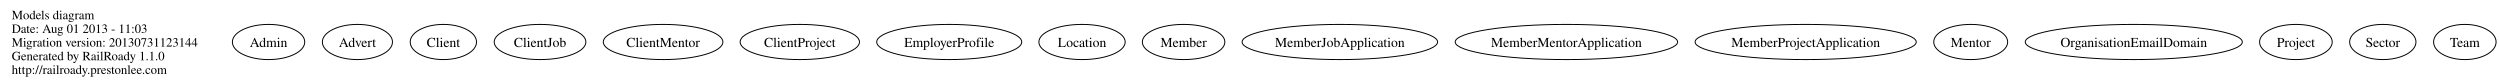
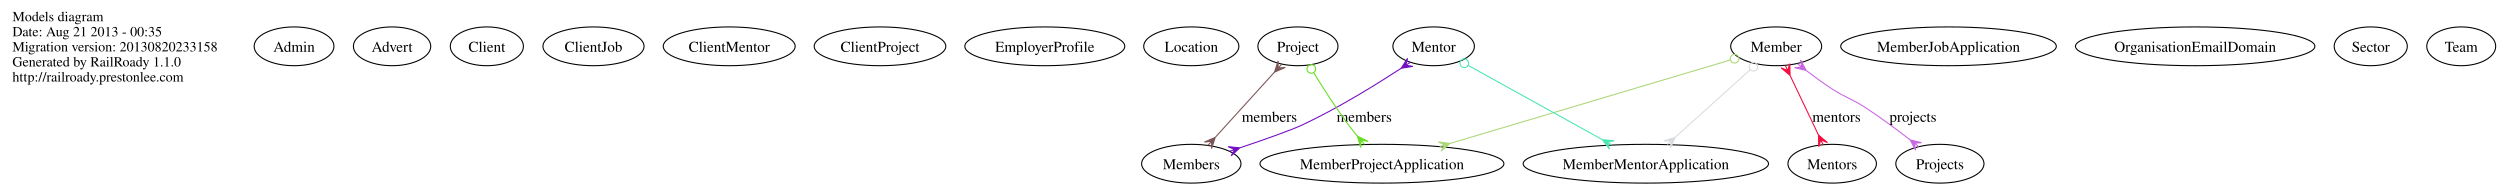
- <svg xmlns="http://www.w3.org/2000/svg" width="2560pt" height="86pt" viewBox="0.00 0.00 2560.00 86.00">
-   <g id="graph1" class="graph" transform="scale(1 1) rotate(0) translate(4 82)">
-     <polygon fill="white" stroke="white" points="-4,5 -4,-82 2557,-82 2557,5 -4,5" />
+ <svg xmlns="http://www.w3.org/2000/svg" width="2321pt" height="174pt" viewBox="0.00 0.00 2321.00 174.00">
+   <g id="graph1" class="graph" transform="scale(1 1) rotate(0) translate(4 170)">
+     <polygon fill="white" stroke="white" points="-4,5 -4,-170 2318,-170 2318,5 -4,5" />
    <g id="node1" class="node">
-       <text text-anchor="start" x="8" y="-62.3" font-family="Times,serif" font-size="13.00">Models diagram</text>
-       <text text-anchor="start" x="8" y="-48.3" font-family="Times,serif" font-size="13.00">Date: Aug 01 2013 - 11:03</text>
-       <text text-anchor="start" x="8" y="-34.3" font-family="Times,serif" font-size="13.00">Migration version: 20130731123144</text>
-       <text text-anchor="start" x="8" y="-20.3" font-family="Times,serif" font-size="13.00">Generated by RailRoady 1.1.0</text>
-       <text text-anchor="start" x="8" y="-6.3" font-family="Times,serif" font-size="13.00">http://railroady.prestonlee.com</text>
+       <text text-anchor="start" x="7.5" y="-150.3" font-family="Times,serif" font-size="13.00">Models diagram</text>
+       <text text-anchor="start" x="7.5" y="-136.3" font-family="Times,serif" font-size="13.00">Date: Aug 21 2013 - 00:35</text>
+       <text text-anchor="start" x="7.5" y="-122.3" font-family="Times,serif" font-size="13.00">Migration version: 20130820233158</text>
+       <text text-anchor="start" x="7.5" y="-108.3" font-family="Times,serif" font-size="13.00">Generated by RailRoady 1.1.0</text>
+       <text text-anchor="start" x="7.5" y="-94.3" font-family="Times,serif" font-size="13.00">http://railroady.prestonlee.com</text>
    </g>
    <g id="node2" class="node">
-       <ellipse fill="none" stroke="black" cx="271" cy="-39" rx="37.047" ry="18" />
-       <text text-anchor="middle" x="271" y="-33.9" font-family="Times,serif" font-size="14.00">Admin</text>
+       <ellipse fill="none" stroke="black" cx="269" cy="-127" rx="37.047" ry="18" />
+       <text text-anchor="middle" x="269" y="-121.9" font-family="Times,serif" font-size="14.00">Admin</text>
    </g>
    <g id="node3" class="node">
-       <ellipse fill="none" stroke="black" cx="362" cy="-39" rx="35.898" ry="18" />
-       <text text-anchor="middle" x="362" y="-33.9" font-family="Times,serif" font-size="14.00">Advert</text>
+       <ellipse fill="none" stroke="black" cx="360" cy="-127" rx="35.898" ry="18" />
+       <text text-anchor="middle" x="360" y="-121.9" font-family="Times,serif" font-size="14.00">Advert</text>
    </g>
    <g id="node4" class="node">
-       <ellipse fill="none" stroke="black" cx="450" cy="-39" rx="33.948" ry="18" />
-       <text text-anchor="middle" x="450" y="-33.9" font-family="Times,serif" font-size="14.00">Client</text>
+       <ellipse fill="none" stroke="black" cx="448" cy="-127" rx="33.948" ry="18" />
+       <text text-anchor="middle" x="448" y="-121.9" font-family="Times,serif" font-size="14.00">Client</text>
    </g>
    <g id="node5" class="node">
-       <ellipse fill="none" stroke="black" cx="549" cy="-39" rx="46.946" ry="18" />
-       <text text-anchor="middle" x="549" y="-33.9" font-family="Times,serif" font-size="14.00">ClientJob</text>
+       <ellipse fill="none" stroke="black" cx="547" cy="-127" rx="46.946" ry="18" />
+       <text text-anchor="middle" x="547" y="-121.9" font-family="Times,serif" font-size="14.00">ClientJob</text>
    </g>
    <g id="node6" class="node">
-       <ellipse fill="none" stroke="black" cx="675" cy="-39" rx="61.242" ry="18" />
-       <text text-anchor="middle" x="675" y="-33.9" font-family="Times,serif" font-size="14.00">ClientMentor</text>
+       <ellipse fill="none" stroke="black" cx="673" cy="-127" rx="61.242" ry="18" />
+       <text text-anchor="middle" x="673" y="-121.9" font-family="Times,serif" font-size="14.00">ClientMentor</text>
    </g>
    <g id="node7" class="node">
-       <ellipse fill="none" stroke="black" cx="815" cy="-39" rx="61.095" ry="18" />
-       <text text-anchor="middle" x="815" y="-33.9" font-family="Times,serif" font-size="14.00">ClientProject</text>
+       <ellipse fill="none" stroke="black" cx="813" cy="-127" rx="61.095" ry="18" />
+       <text text-anchor="middle" x="813" y="-121.9" font-family="Times,serif" font-size="14.00">ClientProject</text>
    </g>
    <g id="node8" class="node">
-       <ellipse fill="none" stroke="black" cx="968" cy="-39" rx="74.242" ry="18" />
-       <text text-anchor="middle" x="968" y="-33.9" font-family="Times,serif" font-size="14.00">EmployerProfile</text>
+       <ellipse fill="none" stroke="black" cx="966" cy="-127" rx="74.242" ry="18" />
+       <text text-anchor="middle" x="966" y="-121.9" font-family="Times,serif" font-size="14.00">EmployerProfile</text>
    </g>
    <g id="node9" class="node">
-       <ellipse fill="none" stroke="black" cx="1104" cy="-39" rx="44.196" ry="18" />
-       <text text-anchor="middle" x="1104" y="-33.9" font-family="Times,serif" font-size="14.00">Location</text>
+       <ellipse fill="none" stroke="black" cx="1102" cy="-127" rx="44.196" ry="18" />
+       <text text-anchor="middle" x="1102" y="-121.9" font-family="Times,serif" font-size="14.00">Location</text>
    </g>
    <g id="node10" class="node">
-       <ellipse fill="none" stroke="black" cx="1208" cy="-39" rx="42.246" ry="18" />
-       <text text-anchor="middle" x="1208" y="-33.9" font-family="Times,serif" font-size="14.00">Member</text>
+       <ellipse fill="none" stroke="black" cx="1645" cy="-127" rx="42.246" ry="18" />
+       <text text-anchor="middle" x="1645" y="-121.9" font-family="Times,serif" font-size="14.00">Member</text>
+     </g>
+     <g id="node12" class="node">
+       <ellipse fill="none" stroke="black" cx="1524" cy="-18" rx="113.89" ry="18" />
+       <text text-anchor="middle" x="1524" y="-12.9" font-family="Times,serif" font-size="14.00">MemberMentorApplication</text>
+     </g>
+     <g id="edge2" class="edge">
+       <path fill="none" stroke="#d9dcdf" d="M1620.82,-105.216C1600.79,-87.173 1572.33,-61.536 1551.45,-42.727" />
+       <ellipse fill="none" stroke="#d9dcdf" cx="1623.91" cy="-108.004" rx="4" ry="4" />
+       <polygon fill="#d9dcdf" stroke="#d9dcdf" points="1551.28,-42.575 1546.86,-32.538 1547.57,-39.228 1543.85,-35.882 1543.85,-35.882 1543.85,-35.882 1547.57,-39.228 1540.84,-39.225 1551.28,-42.575 1551.28,-42.575" />
+     </g>
+     <g id="node13" class="node">
+       <ellipse fill="none" stroke="black" cx="1279" cy="-18" rx="113.239" ry="18" />
+       <text text-anchor="middle" x="1279" y="-12.9" font-family="Times,serif" font-size="14.00">MemberProjectApplication</text>
+     </g>
+     <g id="edge6" class="edge">
+       <path fill="none" stroke="#abd779" d="M1602.39,-114.311C1538.33,-95.231 1416.78,-59.032 1342.31,-36.856" />
+       <ellipse fill="none" stroke="#abd779" cx="1606.4" cy="-115.506" rx="4" ry="4" />
+       <polygon fill="#abd779" stroke="#abd779" points="1342.16,-36.811 1333.86,-29.644 1337.37,-35.384 1332.58,-33.957 1332.58,-33.957 1332.58,-33.957 1337.37,-35.384 1331.3,-38.27 1342.16,-36.811 1342.16,-36.811" />
+     </g>
+     <g id="node21" class="node">
+       <ellipse fill="none" stroke="black" cx="1697" cy="-18" rx="41.095" ry="18" />
+       <text text-anchor="middle" x="1697" y="-12.9" font-family="Times,serif" font-size="14.00">Mentors</text>
+     </g>
+     <g id="edge4" class="edge">
+       <path fill="none" stroke="#f40d3f" d="M1658,-99.757C1666,-82.989 1676.21,-61.585 1684.17,-44.884" />
+       <polygon fill="#f40d3f" stroke="#f40d3f" points="1657.89,-99.975 1649.53,-107.063 1655.74,-104.488 1653.59,-109.001 1653.59,-109.001 1653.59,-109.001 1655.74,-104.488 1657.65,-110.938 1657.89,-99.975 1657.89,-99.975" />
+       <polygon fill="#f40d3f" stroke="#f40d3f" points="1684.27,-44.69 1692.63,-37.602 1686.42,-40.177 1688.57,-35.664 1688.57,-35.664 1688.57,-35.664 1686.42,-40.177 1684.51,-33.727 1684.27,-44.69 1684.27,-44.69" />
+       <text text-anchor="middle" x="1701" y="-56.9" font-family="Times,serif" font-size="14.00">mentors</text>
+     </g>
+     <g id="node24" class="node">
+       <ellipse fill="none" stroke="black" cx="1797" cy="-18" rx="40.946" ry="18" />
+       <text text-anchor="middle" x="1797" y="-12.9" font-family="Times,serif" font-size="14.00">Projects</text>
+     </g>
+     <g id="edge8" class="edge">
+       <path fill="none" stroke="#c967e3" d="M1673.09,-104.398C1680.4,-98.829 1688.37,-93.025 1696,-88 1709.63,-79.022 1714.34,-78.93 1728,-70 1741.97,-60.862 1756.84,-49.84 1769.18,-40.299" />
+       <polygon fill="#c967e3" stroke="#c967e3" points="1672.78,-104.642 1662.12,-107.21 1668.83,-107.705 1664.87,-110.767 1664.87,-110.767 1664.87,-110.767 1668.83,-107.705 1667.63,-114.324 1672.78,-104.642 1672.78,-104.642" />
+       <polygon fill="#c967e3" stroke="#c967e3" points="1769.4,-40.128 1780.05,-37.518 1773.34,-37.05 1777.28,-33.972 1777.28,-33.972 1777.28,-33.972 1773.34,-37.05 1774.51,-30.426 1769.4,-40.128 1769.4,-40.128" />
+       <text text-anchor="middle" x="1772" y="-56.9" font-family="Times,serif" font-size="14.00">projects</text>
    </g>
    <g id="node11" class="node">
-       <ellipse fill="none" stroke="black" cx="1368" cy="-39" rx="100.091" ry="18" />
-       <text text-anchor="middle" x="1368" y="-33.9" font-family="Times,serif" font-size="14.00">MemberJobApplication</text>
-     </g>
-     <g id="node12" class="node">
-       <ellipse fill="none" stroke="black" cx="1600" cy="-39" rx="113.89" ry="18" />
-       <text text-anchor="middle" x="1600" y="-33.9" font-family="Times,serif" font-size="14.00">MemberMentorApplication</text>
-     </g>
-     <g id="node13" class="node">
-       <ellipse fill="none" stroke="black" cx="1845" cy="-39" rx="113.239" ry="18" />
-       <text text-anchor="middle" x="1845" y="-33.9" font-family="Times,serif" font-size="14.00">MemberProjectApplication</text>
+       <ellipse fill="none" stroke="black" cx="1805" cy="-127" rx="100.091" ry="18" />
+       <text text-anchor="middle" x="1805" y="-121.9" font-family="Times,serif" font-size="14.00">MemberJobApplication</text>
    </g>
    <g id="node14" class="node">
-       <ellipse fill="none" stroke="black" cx="2014" cy="-39" rx="37.849" ry="18" />
-       <text text-anchor="middle" x="2014" y="-33.9" font-family="Times,serif" font-size="14.00">Mentor</text>
+       <ellipse fill="none" stroke="black" cx="1327" cy="-127" rx="37.849" ry="18" />
+       <text text-anchor="middle" x="1327" y="-121.9" font-family="Times,serif" font-size="14.00">Mentor</text>
+     </g>
+     <g id="edge10" class="edge">
+       <path fill="none" stroke="#4be6b0" d="M1358.99,-109.303C1392.9,-90.535 1446.57,-60.84 1483.44,-40.442" />
+       <ellipse fill="none" stroke="#4be6b0" cx="1355.45" cy="-111.259" rx="4" ry="4" />
+       <polygon fill="#4be6b0" stroke="#4be6b0" points="1483.68,-40.31 1494.61,-39.406 1488.05,-37.889 1492.43,-35.468 1492.43,-35.468 1492.43,-35.468 1488.05,-37.889 1490.25,-31.531 1483.68,-40.31 1483.68,-40.31" />
+     </g>
+     <g id="node27" class="node">
+       <ellipse fill="none" stroke="black" cx="1102" cy="-18" rx="46.146" ry="18" />
+       <text text-anchor="middle" x="1102" y="-12.9" font-family="Times,serif" font-size="14.00">Members</text>
+     </g>
+     <g id="edge12" class="edge">
+       <path fill="none" stroke="#730dc2" d="M1296.89,-106.63C1272.76,-90.889 1237.65,-69.282 1205,-54 1194.35,-49.017 1169.81,-40.402 1147.36,-32.849" />
+       <polygon fill="#730dc2" stroke="#730dc2" points="1296.91,-106.641 1302.79,-115.899 1301.09,-109.391 1305.26,-112.141 1305.26,-112.141 1305.26,-112.141 1301.09,-109.391 1307.74,-108.382 1296.91,-106.641 1296.91,-106.641" />
+       <polygon fill="#730dc2" stroke="#730dc2" points="1147.06,-32.75 1139,-25.313 1142.32,-31.166 1137.58,-29.581 1137.58,-29.581 1137.58,-29.581 1142.32,-31.166 1136.15,-33.849 1147.06,-32.75 1147.06,-32.75" />
+       <text text-anchor="middle" x="1262.5" y="-56.9" font-family="Times,serif" font-size="14.00">members</text>
    </g>
    <g id="node15" class="node">
-       <ellipse fill="none" stroke="black" cx="2181" cy="-39" rx="111.14" ry="18" />
-       <text text-anchor="middle" x="2181" y="-33.9" font-family="Times,serif" font-size="14.00">OrganisationEmailDomain</text>
+       <ellipse fill="none" stroke="black" cx="2034" cy="-127" rx="111.14" ry="18" />
+       <text text-anchor="middle" x="2034" y="-121.9" font-family="Times,serif" font-size="14.00">OrganisationEmailDomain</text>
    </g>
    <g id="node16" class="node">
-       <ellipse fill="none" stroke="black" cx="2347" cy="-39" rx="37.194" ry="18" />
-       <text text-anchor="middle" x="2347" y="-33.9" font-family="Times,serif" font-size="14.00">Project</text>
+       <ellipse fill="none" stroke="black" cx="1201" cy="-127" rx="37.194" ry="18" />
+       <text text-anchor="middle" x="1201" y="-121.9" font-family="Times,serif" font-size="14.00">Project</text>
+     </g>
+     <g id="edge14" class="edge">
+       <path fill="none" stroke="#67dd23" d="M1215.72,-102.291C1224.6,-87.876 1236.4,-69.529 1248,-54 1250.55,-50.58 1253.34,-47.072 1256.17,-43.651" />
+       <ellipse fill="none" stroke="#67dd23" cx="1213.44" cy="-106.021" rx="4" ry="4" />
+       <polygon fill="#67dd23" stroke="#67dd23" points="1256.26,-43.539 1266.16,-38.817 1259.49,-39.724 1262.72,-35.908 1262.72,-35.908 1262.72,-35.908 1259.49,-39.724 1259.29,-33 1256.26,-43.539 1256.26,-43.539" />
+     </g>
+     <g id="edge16" class="edge">
+       <path fill="none" stroke="#7b5556" d="M1179.22,-103.023C1163.03,-85.191 1140.98,-60.923 1124.6,-42.878" />
+       <polygon fill="#7b5556" stroke="#7b5556" points="1179.24,-103.043 1182.63,-113.471 1182.6,-106.744 1185.96,-110.445 1185.96,-110.445 1185.96,-110.445 1182.6,-106.744 1189.3,-107.42 1179.24,-103.043 1179.24,-103.043" />
+       <polygon fill="#7b5556" stroke="#7b5556" points="1124.23,-42.473 1120.84,-32.045 1120.87,-38.772 1117.5,-35.071 1117.5,-35.071 1117.5,-35.071 1120.87,-38.772 1114.17,-38.096 1124.23,-42.473 1124.23,-42.473" />
+       <text text-anchor="middle" x="1174.5" y="-56.9" font-family="Times,serif" font-size="14.00">members</text>
    </g>
    <g id="node17" class="node">
-       <ellipse fill="none" stroke="black" cx="2436" cy="-39" rx="33.948" ry="18" />
-       <text text-anchor="middle" x="2436" y="-33.9" font-family="Times,serif" font-size="14.00">Sector</text>
+       <ellipse fill="none" stroke="black" cx="2197" cy="-127" rx="33.948" ry="18" />
+       <text text-anchor="middle" x="2197" y="-121.9" font-family="Times,serif" font-size="14.00">Sector</text>
    </g>
    <g id="node18" class="node">
-       <ellipse fill="none" stroke="black" cx="2520" cy="-39" rx="31.997" ry="18" />
-       <text text-anchor="middle" x="2520" y="-33.9" font-family="Times,serif" font-size="14.00">Team</text>
+       <ellipse fill="none" stroke="black" cx="2281" cy="-127" rx="31.997" ry="18" />
+       <text text-anchor="middle" x="2281" y="-121.9" font-family="Times,serif" font-size="14.00">Team</text>
    </g>
  </g>
</svg>
